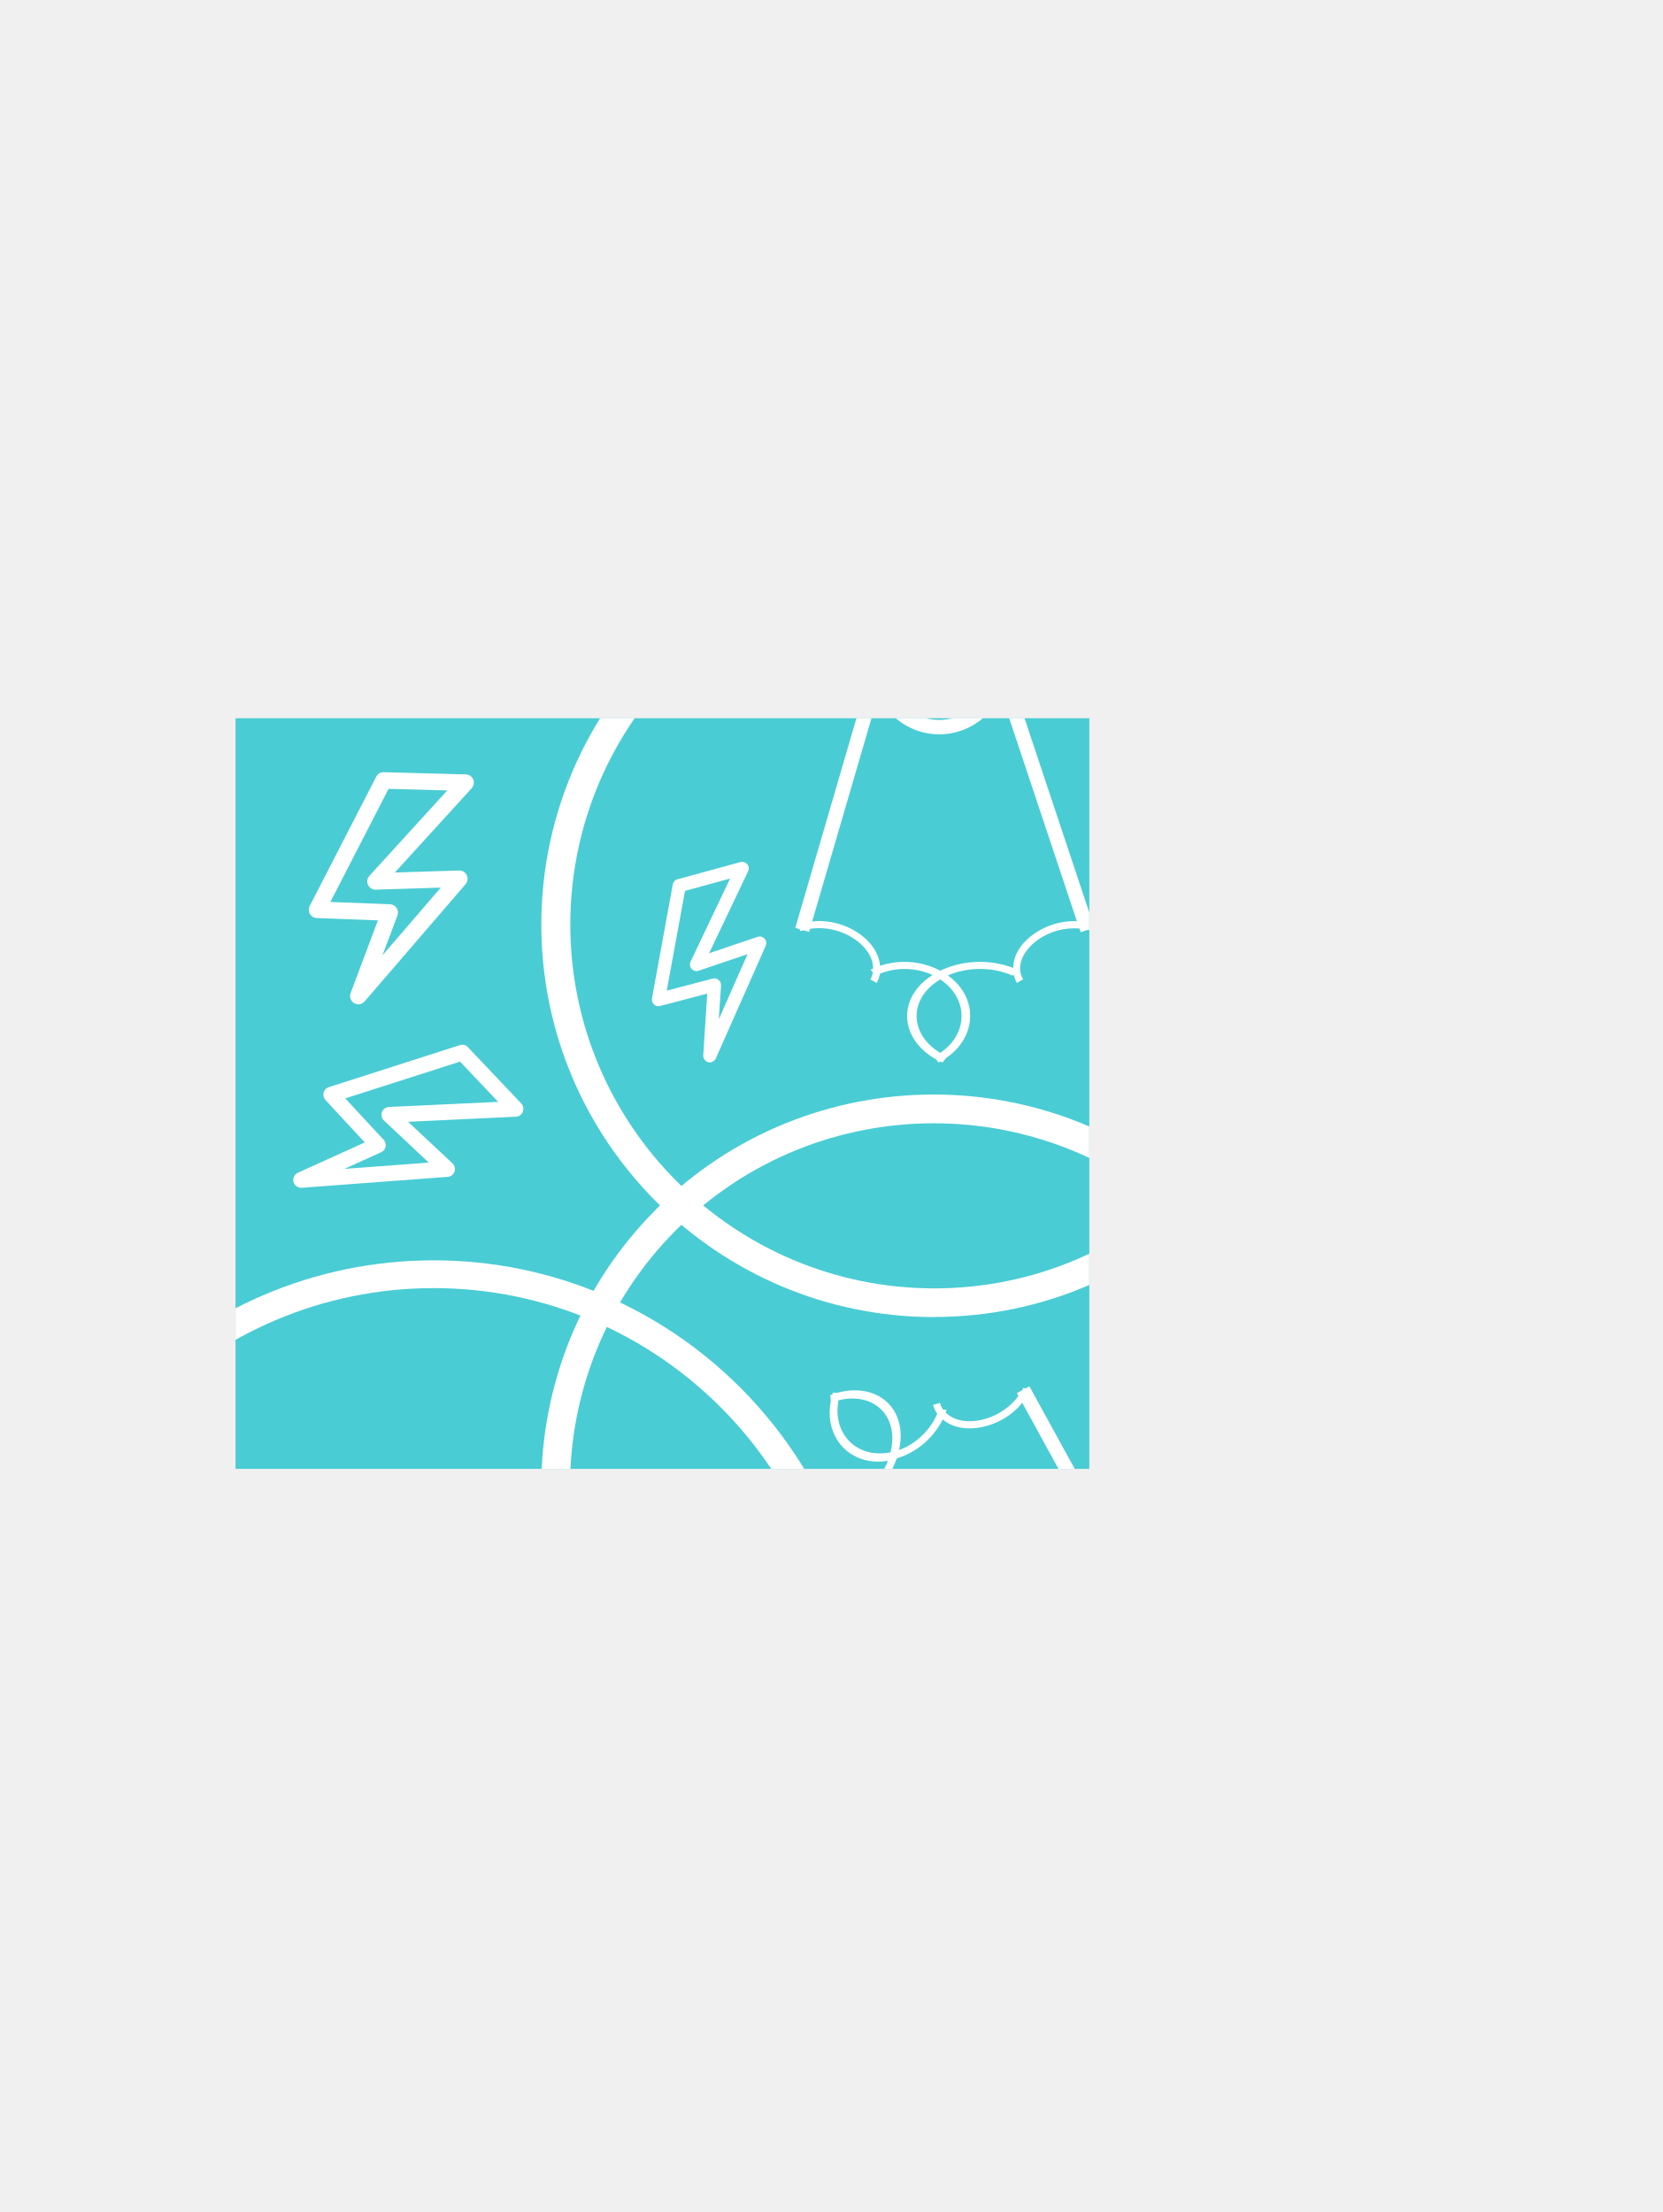
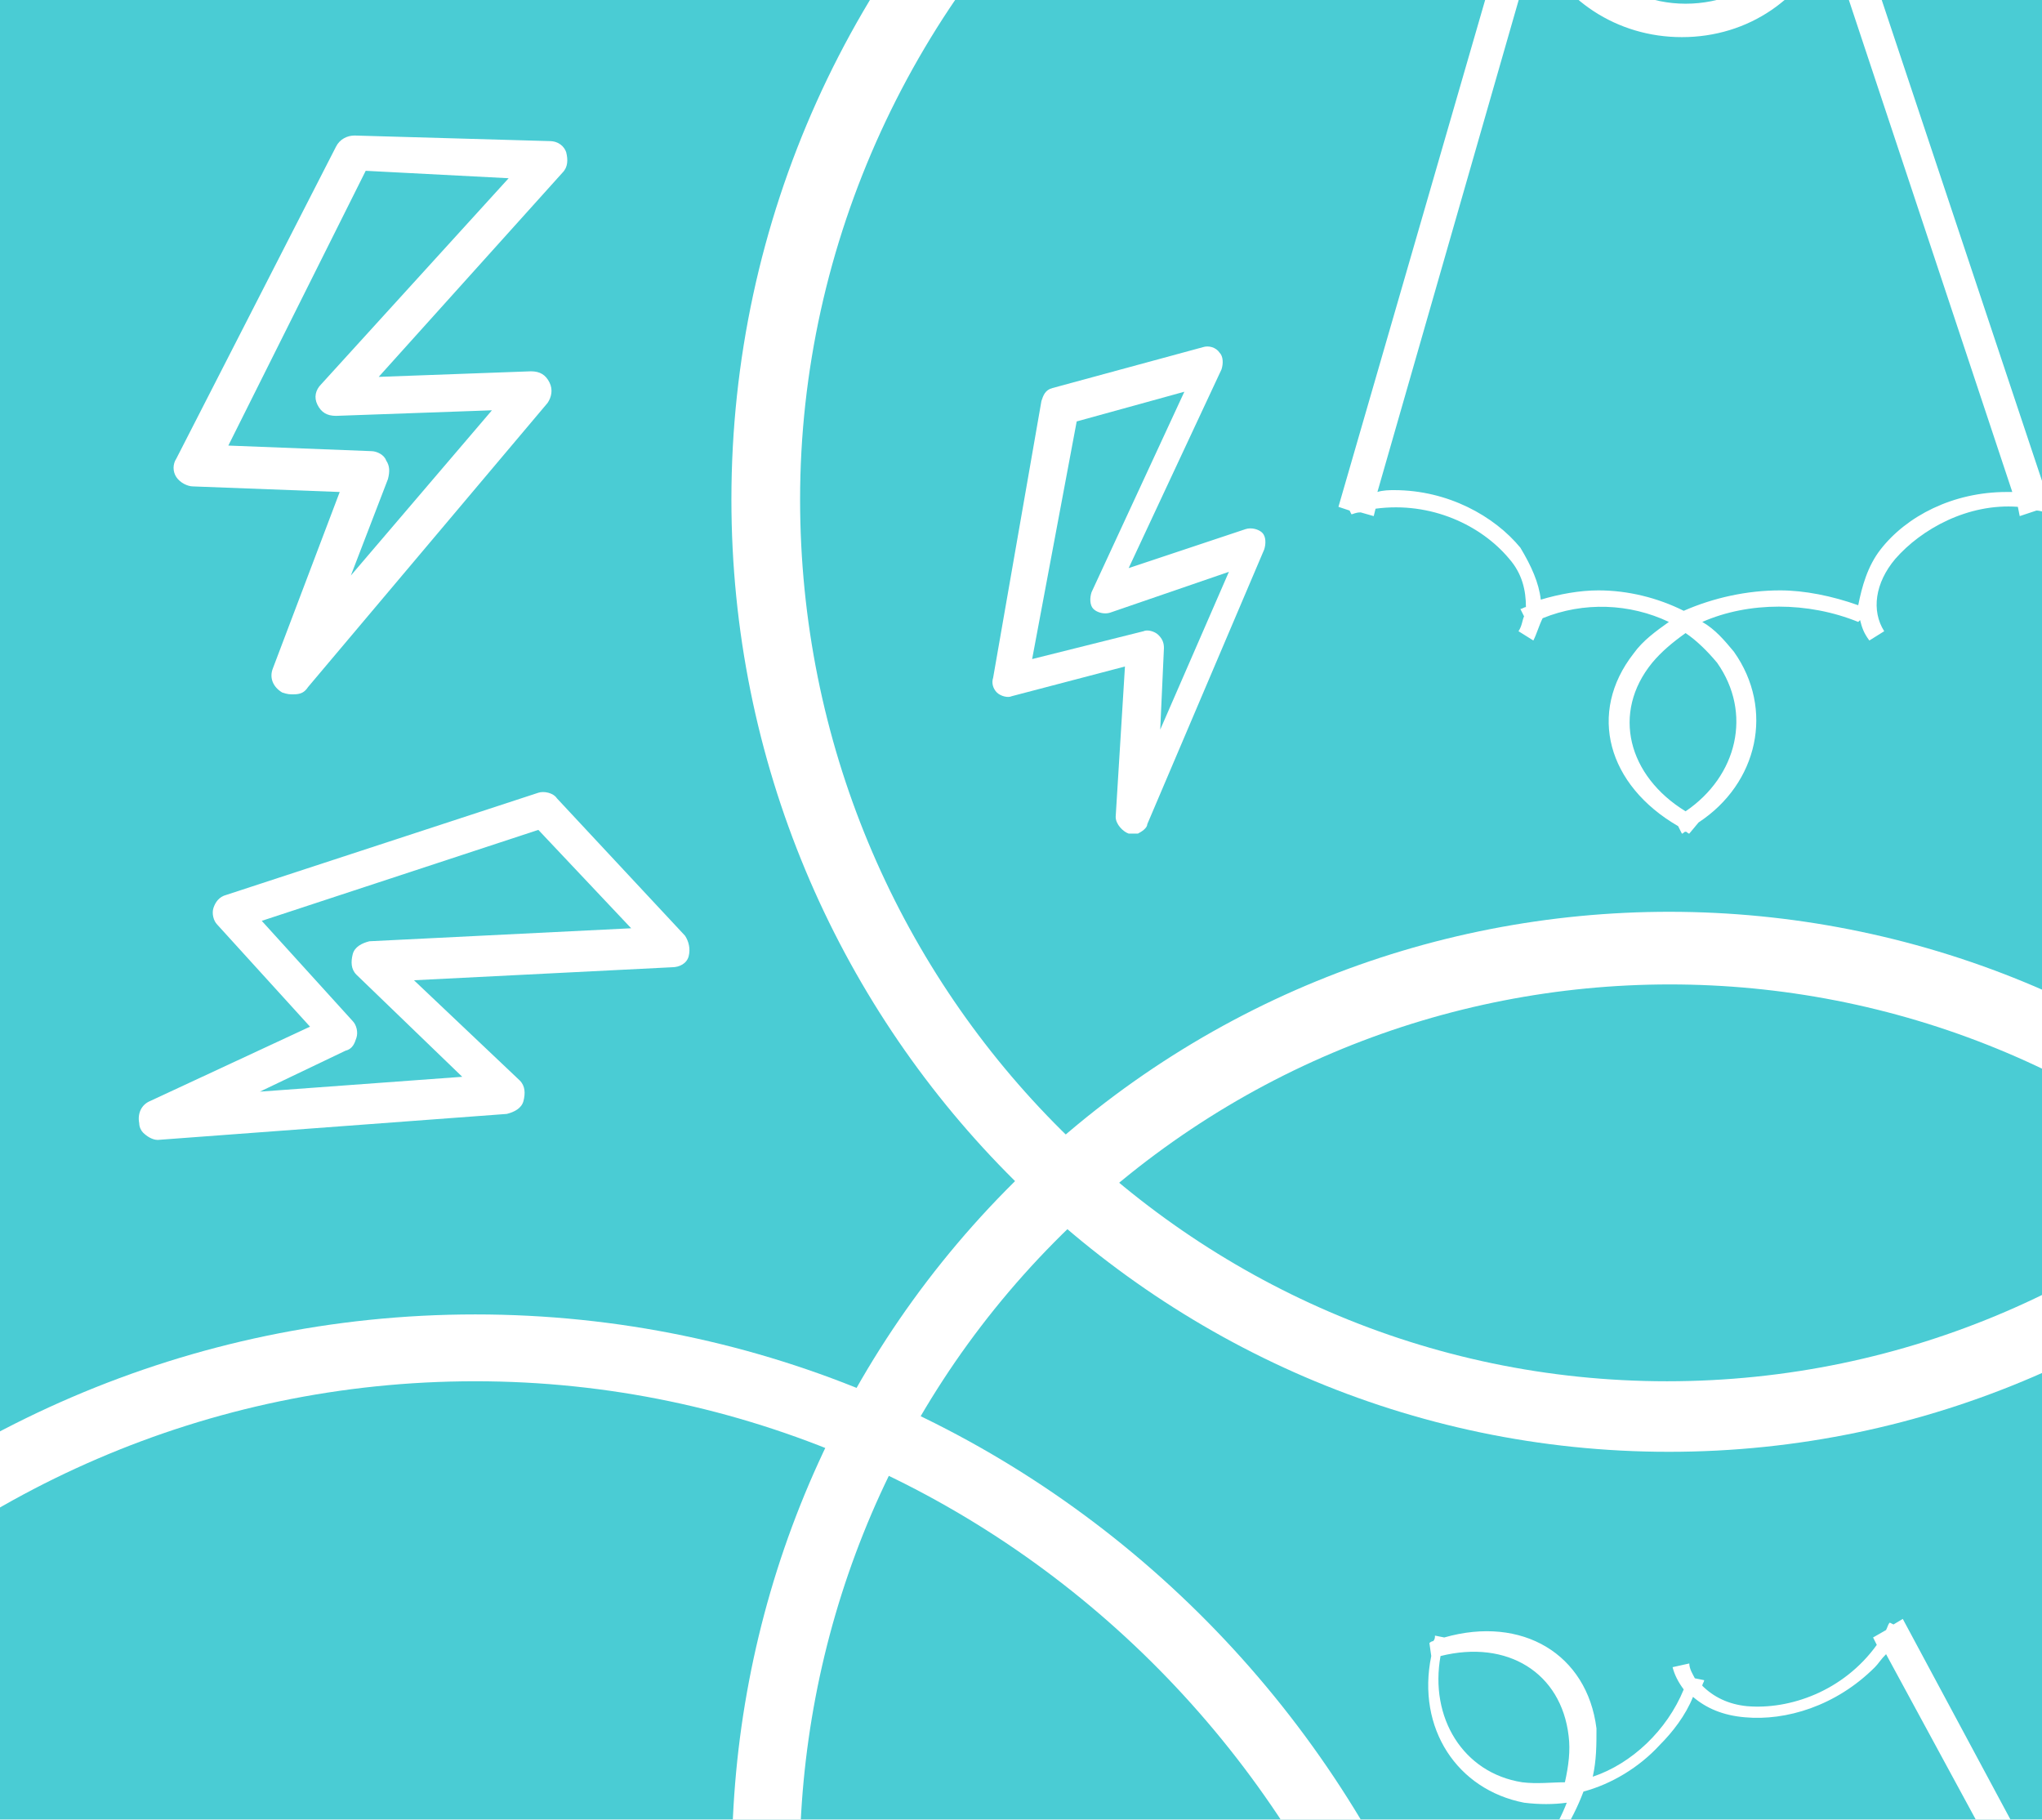
- <svg xmlns="http://www.w3.org/2000/svg" id="uuid-d3c0d783-4996-4dd1-a49d-772451fd6e91" width="179.59" height="238.99" viewBox="0 0 179.59 238.99">
-   <defs>
-     <style>.uuid-d977a2d6-d1f8-49fb-853c-9ac0be07190d{fill:#fff;}.uuid-9ca185f4-0eb4-46d9-ba3f-630c22bb849f{fill:#4accd4;}.uuid-5b09280c-1cbb-4bd4-9d68-dc6b5d839e6e{fill:none;}.uuid-69e5756d-abec-47cb-8e54-881c33f0bdab{clip-path:url(#uuid-6ffd69f8-2647-40e6-afaf-67835729f040);}</style>
-     <clipPath id="uuid-6ffd69f8-2647-40e6-afaf-67835729f040">
-       <rect class="uuid-5b09280c-1cbb-4bd4-9d68-dc6b5d839e6e" x="25.44" y="77.6" width="92.22" height="81.1" />
-     </clipPath>
-   </defs>
+ <svg xmlns="http://www.w3.org/2000/svg" xmlns:xlink="http://www.w3.org/1999/xlink" version="1.1" id="uuid-d3c0d783-4996-4dd1-a49d-772451fd6e91" x="0px" y="0px" viewBox="0 0 110 98" style="enable-background:new 0 0 110 98;" xml:space="preserve">
+   <style type="text/css">
+ 	.st0{fill:#4ACCD4;}
+ 	.st1{clip-path:url(#SVGID_00000012451091651655685760000006704975067658549891_);}
+ 	.st2{fill:#FFFFFF;}
+ </style>
  <g id="uuid-999a0431-3454-4d66-99a6-9c72e65249fa">
-     <rect class="uuid-9ca185f4-0eb4-46d9-ba3f-630c22bb849f" x="25.44" y="77.6" width="92.22" height="81.1" />
-     <g class="uuid-69e5756d-abec-47cb-8e54-881c33f0bdab">
-       <path class="uuid-d977a2d6-d1f8-49fb-853c-9ac0be07190d" d="M38.7,108.5c-.16,0-.31-.04-.45-.12-.37-.22-.53-.68-.38-1.08l2.95-7.86-6.61-.25c-.31-.01-.58-.18-.74-.44-.15-.26-.16-.59-.02-.86l7.19-13.98c.16-.3,.47-.51,.82-.48l8.85,.24c.35,0,.66,.22,.8,.54,.14,.32,.07,.69-.16,.95l-8.3,9.11,6.94-.22c.37,0,.68,.19,.83,.51,.15,.32,.1,.7-.13,.97l-10.91,12.67c-.17,.2-.42,.31-.68,.31Zm-3.02-11.05l6.45,.25c.29,.01,.55,.16,.71,.4,.16,.24,.19,.54,.09,.81l-1.62,4.31,6.3-7.32-7.02,.22c-.37,.02-.69-.19-.84-.52-.15-.33-.09-.71,.15-.97l8.41-9.23-6.34-.17-6.29,12.23Z" />
-       <path class="uuid-d977a2d6-d1f8-49fb-853c-9ac0be07190d" d="M76.88,114.75c-.12,.04-.25,.04-.38,.01-.33-.08-.56-.39-.54-.74l.43-6.67-5.09,1.34c-.24,.06-.49,0-.66-.17-.18-.16-.26-.41-.22-.65l2.25-12.31c.05-.27,.24-.5,.51-.56l6.8-1.86c.27-.07,.55,.02,.73,.23,.18,.21,.22,.51,.1,.76l-4.22,8.86,5.24-1.77c.28-.09,.56-.01,.75,.19,.19,.21,.24,.51,.13,.77l-5.39,12.17c-.09,.2-.25,.33-.44,.39Zm-4.86-7.72l4.97-1.3c.22-.06,.46,0,.63,.14,.18,.15,.27,.37,.26,.59l-.24,3.66,3.11-7.03-5.29,1.79c-.28,.1-.57,.01-.76-.2-.19-.21-.23-.52-.11-.78l4.27-8.98-4.87,1.33-1.97,10.77Z" />
-       <path class="uuid-d977a2d6-d1f8-49fb-853c-9ac0be07190d" d="M31.92,128.08c-.1-.1-.18-.24-.22-.39-.1-.4,.1-.81,.47-.98l7.23-3.28-4.25-4.59c-.2-.21-.27-.51-.2-.79,.07-.28,.28-.5,.56-.59l14.16-4.54c.31-.1,.66-.03,.87,.22l5.76,6.08c.23,.24,.29,.59,.17,.9-.12,.31-.41,.51-.74,.53l-11.65,.55,4.79,4.49c.25,.25,.33,.58,.22,.9-.11,.32-.4,.54-.73,.56l-15.77,1.18c-.25,.02-.49-.08-.66-.25Zm5.37-9.41l4.15,4.48c.18,.2,.26,.47,.21,.74-.05,.27-.23,.49-.48,.6l-3.97,1.8,9.11-.68-4.84-4.55c-.26-.23-.33-.59-.21-.91,.12-.32,.41-.53,.75-.55l11.8-.55-4.12-4.35-12.39,3.97Z" />
-       <path class="uuid-d977a2d6-d1f8-49fb-853c-9ac0be07190d" d="M100.89,142.29c23.39,0,42.41-19.03,42.41-42.42,0-12.4-5.43-24.14-14.89-32.22-2.57-2.2-5.23-6.56-5.23-10.06v-9.19h4.06V26.99c0-8.05-3.47-15.26-8.94-20.21C115.81,2.85,109.19,.13,101.16,.01c-.09,0-.18-.01-.27-.01-.03,0-.06,0-.09,0-.06,0-.12,0-.18,0-8.96,0-16.25,3.23-18.21,7.79-2.28,2.3-4.14,5.04-5.49,8.06l-.69-.08-.17,1.54,.25,.03c-1.13,3-1.77,6.24-1.77,9.65v21.42h4.06v9.19c0,3.5-2.66,7.86-5.24,10.06-9.46,8.08-14.89,19.82-14.89,32.22,0,23.39,19.03,42.42,42.42,42.42Zm-.36-139.57c6.19,0,11.21,1.51,11.46,3.4h-22.92c.25-1.89,5.28-3.4,11.46-3.4Zm-17.29,8.76h35.29c2.27,2.72,3.94,5.96,4.84,9.53l-43.21-4.79c.84-1.71,1.88-3.3,3.08-4.74Zm-3.77,6.22l44.26,4.91c.26,1.43,.41,2.89,.41,4.39v3.38l-46.42-5.15c.19-2.65,.78-5.19,1.75-7.53Zm-1.83,9.3c0-.07,0-.15,0-.22l46.36,5.14,.14-1.26v9l-46.51-5.16v-7.5Zm0,18.32v-9.26l46.37,5.14,.14-1.26v5.38h-46.51Zm31.8,59.26c-1.14-.44-2.37-.66-3.58-.66-1.53,0-3.02,.34-4.3,.96-1.16-.62-2.5-.96-3.88-.96-.88,0-1.77,.14-2.62,.43-.07-.76-.37-1.54-.95-2.27-1.15-1.44-3.29-2.57-5.66-2.57-.24,0-.49,.03-.73,.06l7.14-24.47c1.16,2.5,3.67,4.24,6.6,4.24s5.54-1.8,6.67-4.37l8.19,24.57c-.09,0-.18-.02-.27-.02-2.37,0-4.5,1.14-5.66,2.57-.64,.8-.94,1.66-.95,2.5Zm-6.46,2.57c1.61,2.21,.95,5.03-1.42,6.61-2.63-1.57-3.37-4.4-1.58-6.61,.43-.53,.97-.97,1.58-1.33,.55,.36,1.04,.81,1.42,1.33Zm-7.27-35.11v-23.63h11.48v23.63c0,3.17-2.58,5.74-5.74,5.74s-5.74-2.57-5.74-5.74Zm-20.33-2.03c3.14-2.68,6.32-7.81,6.32-12.41v-9.19h12.46v23.52l-8.26,28.32,.47,.14,.07,.2c.11-.04,.23-.05,.35-.08l.6,.18,.1-.34c2.49-.37,4.84,.74,6.02,2.21,.56,.69,.8,1.41,.79,2.09-.09,.04-.18,.07-.26,.11l.24,.33c-.05,.25-.14,.49-.27,.72l.67,.39c.19-.32,.31-.66,.37-1.01,1.85-.73,3.97-.64,5.68,.15-.62,.39-1.18,.86-1.62,1.41-2.11,2.6-1.18,5.94,2.02,7.72l.24,.33c.07-.03,.13-.07,.2-.11,.08,.04,.14,.08,.22,.11l.38-.47c2.7-1.81,3.46-5.05,1.61-7.58-.38-.53-.86-.98-1.4-1.36,2.1-.92,4.79-.97,7.02,.03l.1-.12c.07,.31,.17,.62,.34,.9l.67-.39c-.57-.97-.39-2.15,.5-3.25,1.11-1.39,3.26-2.43,5.59-2.24l.13,.4,.77-.26c.19,.04,.39,.07,.58,.14l.12-.37h0s.12-.37,.12-.37c-.09-.03-.17-.04-.26-.06l-9.29-27.88v-23.5h11.35v9.19c0,4.61,3.18,9.73,6.32,12.41,8.78,7.49,13.8,18.37,13.8,29.86,0,21.68-17.64,39.32-39.32,39.32s-39.32-17.64-39.32-39.32c0-11.49,5.03-22.38,13.8-29.86Z" />
+     <rect class="st0" width="110" height="98" />
+     <g>
      <g>
-         <path class="uuid-d977a2d6-d1f8-49fb-853c-9ac0be07190d" d="M70.87,130.66c-16.54,16.54-16.54,43.45,0,59.98,8.77,8.77,20.91,13.23,33.31,12.25,3.37-.27,8.34,.94,10.81,3.41l6.5,6.5-2.87,2.87,15.14,15.14c5.69,5.69,13.25,8.33,20.61,7.97,4.54,1.02,11.13-1.73,16.9-7.33,.06-.06,.14-.12,.2-.18,.02-.02,.04-.05,.06-.07,.04-.04,.09-.08,.13-.12,6.34-6.34,9.2-13.77,7.37-18.39-.01-3.24-.63-6.49-1.82-9.58l.54-.43-.97-1.21-.2,.16c-1.32-2.92-3.16-5.67-5.57-8.07l-15.14-15.14-2.87,2.87-6.5-6.5c-2.47-2.47-3.68-7.44-3.41-10.82,.98-12.4-3.49-24.54-12.25-33.31-16.54-16.54-43.45-16.54-59.99,0Zm98.95,98.44c-4.37,4.37-9,6.86-10.51,5.7l16.21-16.21c1.16,1.51-1.33,6.14-5.7,10.51Zm6.03-18.42l-24.96,24.96c-3.53-.32-7-1.43-10.16-3.32l33.94-27.17c.61,1.81,1.01,3.66,1.18,5.53Zm-1.73-7.07l-34.77,27.83c-1.19-.82-2.33-1.75-3.4-2.81l-2.39-2.39,36.46-29.18c1.74,2.01,3.12,4.22,4.09,6.56Zm-5.28-7.87c.05,.05,.1,.11,.15,.16l-36.41,29.15,.79,.99-6.36-6.36,36.53-29.24,5.3,5.3Zm-12.96-12.96l6.55,6.55-36.42,29.15,.79,.99-3.81-3.81,32.89-32.89Zm-64.39-19.42c1.12-.5,2.14-1.21,3-2.07,1.08-1.08,1.9-2.38,2.37-3.72,1.26-.38,2.45-1.09,3.42-2.06,.62-.62,1.15-1.35,1.55-2.15,.59,.49,1.35,.83,2.28,.93,1.83,.2,4.15-.51,5.82-2.18,.17-.17,.32-.37,.48-.56l12.26,22.35c-2.58-.95-5.59-.4-7.66,1.67-2.11,2.11-2.64,5.19-1.63,7.81l-23.16-11.58c.07-.06,.14-.11,.2-.18,1.67-1.67,2.38-3.99,2.18-5.82-.11-1.02-.52-1.84-1.1-2.44Zm2.75-6.39c-2.7-.42-4.23-2.89-3.67-5.68,2.97-.75,5.49,.73,5.79,3.56,.07,.68,0,1.37-.17,2.06-.65,.13-1.3,.16-1.95,.06Zm29.96,19.69l16.71,16.71-8.12,8.12-16.71-16.71c-2.24-2.24-2.24-5.88,0-8.12,2.24-2.24,5.88-2.24,8.12,0Zm15.81-12.94c-.33,4.12,1.05,9.99,4.31,13.25l6.5,6.5-8.81,8.81-16.63-16.63-14.19-25.87-.43,.24-.19-.1c-.05,.11-.13,.2-.19,.3l-.55,.3,.17,.31c-1.5,2.02-3.94,2.9-5.82,2.69-.88-.09-1.56-.43-2.04-.92,.03-.09,.08-.17,.11-.26l-.4-.06c-.14-.21-.25-.44-.32-.7l-.75,.2c.09,.36,.25,.68,.45,.98-.79,1.83-2.35,3.26-4.12,3.91,.16-.72,.22-1.44,.15-2.14-.35-3.33-3.37-5.03-6.89-4.03l-.4-.06c-.02,.07-.04,.15-.06,.22-.08,.03-.16,.05-.23,.08l.06,.61c-.63,3.19,1.12,6.01,4.22,6.5,.64,.1,1.3,.08,1.95-.02-.84,2.13-2.7,4.08-4.98,4.94v.15c-.25-.17-.54-.31-.86-.4l-.2,.75c1.08,.28,1.79,1.25,1.95,2.65,.19,1.77-.59,4.03-2.36,5.54l-.37-.19-.36,.73c-.17,.11-.32,.22-.51,.31l.18,.34h0s.18,.34,.18,.34c.08-.04,.15-.1,.23-.14l26.29,13.14,16.62,16.62-8.03,8.03-6.5-6.5c-3.26-3.26-9.13-4.63-13.25-4.31-11.5,.91-22.75-3.23-30.88-11.36-15.33-15.33-15.33-40.28,0-55.61,15.33-15.33,40.28-15.33,55.61,0,8.13,8.13,12.26,19.38,11.36,30.88Z" />
-         <path class="uuid-d977a2d6-d1f8-49fb-853c-9ac0be07190d" d="M46.84,229.85c-25.83,0-46.84-21.01-46.84-46.84s21.01-46.84,46.84-46.84,46.84,21.01,46.84,46.84-21.01,46.84-46.84,46.84Zm0-90.68c-24.17,0-43.84,19.67-43.84,43.84s19.67,43.84,43.84,43.84,43.84-19.67,43.84-43.84-19.67-43.84-43.84-43.84Z" />
+         <defs>
+           <rect id="SVGID_1_" width="110" height="98" />
+         </defs>
+         <clipPath id="SVGID_00000070823748925324648860000005641882706772299685_">
+           <use xlink:href="#SVGID_1_" style="overflow:visible;" />
+         </clipPath>
+         <g style="clip-path:url(#SVGID_00000070823748925324648860000005641882706772299685_);">
+           <path class="st2" d="M15.8,37.4c-0.2,0-0.3,0-0.6-0.1c-0.5-0.3-0.7-0.8-0.5-1.3l3.6-9.5l-7.9-0.3c-0.3,0-0.7-0.2-0.9-0.5      c-0.2-0.3-0.2-0.7,0-1l8.6-16.8c0.2-0.4,0.6-0.6,1-0.6l10.5,0.3c0.5,0,0.8,0.3,0.9,0.6c0.1,0.4,0.1,0.8-0.2,1.1l-9.9,11l8.2-0.3      c0.5,0,0.8,0.2,1,0.6c0.2,0.4,0.1,0.8-0.1,1.1L16.6,37C16.4,37.3,16.2,37.4,15.8,37.4L15.8,37.4z M12.3,24l7.7,0.3      c0.3,0,0.7,0.2,0.8,0.5c0.2,0.3,0.2,0.6,0.1,1L18.9,31l7.6-8.9l-8.4,0.3c-0.5,0-0.8-0.2-1-0.6c-0.2-0.4-0.1-0.8,0.2-1.1      L27.4,9.6l-7.7-0.4L12.3,24L12.3,24z" />
+           <path class="st2" d="M61.3,44.9c-0.1,0-0.3,0-0.5,0c-0.3-0.1-0.7-0.5-0.7-0.9l0.5-8.1l-6.1,1.6c-0.2,0.1-0.6,0-0.8-0.2      c-0.2-0.2-0.3-0.5-0.2-0.8l2.6-14.9c0.1-0.3,0.2-0.6,0.6-0.7l8.1-2.2c0.3-0.1,0.7,0,0.9,0.3c0.2,0.2,0.2,0.6,0.1,0.9l-5,10.7      l6.3-2.1c0.3-0.1,0.7,0,0.9,0.2c0.2,0.2,0.2,0.6,0.1,0.9l-6.3,14.8C61.8,44.6,61.5,44.8,61.3,44.9L61.3,44.9z M55.6,35.5l6-1.5      c0.2-0.1,0.6,0,0.8,0.2c0.2,0.2,0.3,0.4,0.3,0.7l-0.2,4.4l3.7-8.5L59.8,33c-0.3,0.1-0.7,0-0.9-0.2s-0.2-0.6-0.1-0.9l5-10.8      L58,22.7L55.6,35.5L55.6,35.5z" />
+           <path class="st2" d="M7.7,61c-0.1-0.1-0.2-0.3-0.2-0.5c-0.1-0.5,0.1-1,0.6-1.2l8.6-4l-5-5.5c-0.2-0.2-0.3-0.6-0.2-0.9      c0.1-0.3,0.3-0.6,0.7-0.7l16.8-5.5c0.3-0.1,0.8,0,1,0.3l6.9,7.4c0.2,0.3,0.3,0.7,0.2,1.1c-0.1,0.4-0.5,0.6-0.9,0.6l-13.9,0.7      l5.7,5.4c0.3,0.3,0.3,0.7,0.2,1.1c-0.1,0.4-0.5,0.6-0.9,0.7L8.5,61.4C8.2,61.4,7.9,61.2,7.7,61L7.7,61z M14.1,49.6L19,55      c0.2,0.2,0.3,0.6,0.2,0.9c-0.1,0.3-0.2,0.6-0.6,0.7L14,58.8L24.9,58l-5.7-5.5c-0.3-0.3-0.3-0.7-0.2-1.1c0.1-0.4,0.5-0.6,0.9-0.7      l14.1-0.7L29,44.7L14.1,49.6L14.1,49.6z" />
+           <path class="st2" d="M89.9,78.2c27.8,0,50.5-23,50.5-51.2c0-15-6.5-29.2-17.8-38.9c-3.1-2.7-6.2-8-6.2-12.1v-11.1h4.8V-61      c0-9.7-4.1-18.5-10.7-24.4c-3-4.8-10.9-8.1-20.4-8.2c-0.1,0-0.2,0-0.3,0h-0.1c-0.1,0-0.1,0-0.2,0c-10.7,0-19.4,3.9-21.8,9.4      c-2.8,2.8-4.9,6.1-6.5,9.7l-0.8-0.1l-0.2,1.8h0.3c-1.4,3.7-2.1,7.6-2.1,11.6v25.9h4.8v11.1c0,4.2-3.2,9.5-6.3,12.1      C45.8-2.2,39.4,11.9,39.4,26.9C39.4,55.2,62.1,78.2,89.9,78.2L89.9,78.2z M89.6-90.4c7.3,0,13.4,1.8,13.6,4.1H75.9      C76.2-88.6,82.2-90.4,89.6-90.4z M69-79.9H111c2.8,3.3,4.7,7.2,5.7,11.5l-51.6-5.8C66.2-76.3,67.5-78.2,69-79.9z M64.4-72.4      l52.8,5.9c0.3,1.7,0.5,3.5,0.5,5.3v4.1l-55.3-6.2C62.6-66.5,63.2-69.5,64.4-72.4z M62.2-61.1c0-0.1,0-0.2,0-0.3l55.3,6.2      l0.1-1.5v10.9l-55.5-6.2V-61.1L62.2-61.1z M62.2-39v-11.2l55.3,6.2l0.1-1.5v6.5H62.2z M100.1,32.6c-1.4-0.5-2.9-0.8-4.2-0.8      c-1.8,0-3.6,0.4-5.2,1.1c-1.4-0.7-3-1.1-4.6-1.1c-1,0-2.1,0.2-3.1,0.5c-0.1-0.9-0.5-1.8-1.1-2.8c-1.4-1.7-3.9-3.1-6.8-3.1      c-0.2,0-0.6,0-0.9,0.1l8.5-29.6C84.1,0,87.1,2,90.6,2c3.6,0,6.6-2.1,7.9-5.3l9.9,29.8c-0.1,0-0.2,0-0.3,0      c-2.9,0-5.4,1.3-6.8,3.1C100.6,30.5,100.3,31.6,100.1,32.6L100.1,32.6z M92.5,35.7c1.9,2.7,1.1,6.1-1.7,8c-3.1-1.9-4-5.3-1.8-8      c0.5-0.6,1.1-1.1,1.8-1.6C91.4,34.5,92,35.1,92.5,35.7z M83.9-6.7v-28.6h13.8v28.6c0,3.9-3.1,6.9-6.9,6.9      C87,0.2,83.9-2.9,83.9-6.7z M59.6-9.2c3.8-3.3,7.6-9.4,7.6-15v-11.1H82v28.4l-9.9,34.2l0.6,0.2l0.1,0.2c0.1,0,0.2-0.1,0.5-0.1      l0.7,0.2l0.1-0.4c3-0.4,5.7,0.9,7.2,2.7c0.7,0.8,0.9,1.7,0.9,2.6c-0.1,0-0.2,0.1-0.3,0.1l0.2,0.4C82,33.4,82,33.7,81.8,34      l0.8,0.5c0.2-0.4,0.3-0.8,0.5-1.2c2.2-0.9,4.7-0.8,6.8,0.2c-0.7,0.5-1.4,1-1.9,1.7c-2.5,3.2-1.4,7.1,2.4,9.3l0.2,0.4      c0.1,0,0.1-0.1,0.2-0.1c0.1,0,0.1,0.1,0.2,0.1l0.5-0.6c3.2-2.1,4.1-6.1,1.9-9.2c-0.5-0.6-1-1.2-1.7-1.6c2.5-1.1,5.7-1.1,8.4,0      l0.1-0.1c0.1,0.4,0.2,0.7,0.5,1.1l0.8-0.5c-0.7-1.1-0.5-2.6,0.6-3.9c1.4-1.6,3.9-3,6.6-2.8l0.1,0.5l0.9-0.3      c0.2,0,0.5,0.1,0.7,0.2l0.1-0.4l0,0l0.1-0.4c-0.1,0-0.2,0-0.3-0.1L99.1-6.8v-28.4h13.5v11.1c0,5.6,3.8,11.7,7.6,15      c10.4,9.1,16.5,22.2,16.5,36c0,26.2-21.1,47.5-46.9,47.5S43.1,53.1,43.1,26.9C43.1,13.1,49.2-0.1,59.6-9.2L59.6-9.2z" />
+           <g>
+             <path class="st2" d="M54.2,64.1c-19.7,20-19.7,52.5,0,72.5c10.4,10.6,25,16,39.8,14.8c4-0.3,10,1.1,12.9,4.1l7.8,7.9l-3.4,3.5       l18.1,18.3c6.8,6.8,15.8,10.1,24.6,9.6c5.4,1.2,13.3-2,20.2-8.9c0.1-0.1,0.1-0.1,0.2-0.2c0,0,0-0.1,0.1-0.1l0.1-0.1       c7.6-7.7,11-16.6,8.8-22.3c0-3.9-0.8-7.9-2.2-11.5l0.7-0.5l-1.1-1.4l-0.2,0.2c-1.6-3.6-3.8-6.8-6.6-9.8l-18.1-18.3l-3.4,3.5       l-8-7.9c-3-3-4.4-9-4-13.1c1.1-15-4.1-29.6-14.7-40.2C106,44.1,73.9,44.1,54.2,64.1L54.2,64.1z M172.2,183       c-5.2,5.3-10.8,8.3-12.5,6.8l19.4-19.6C180.4,172.2,177.4,177.8,172.2,183L172.2,183z M179.4,160.8l-29.8,30.1       c-4.2-0.4-8.4-1.7-12.1-4l40.4-32.9C178.8,156.3,179.2,158.5,179.4,160.8z M177.4,152.3l-41.5,33.6c-1.4-1-2.8-2.1-4-3.4       l-2.9-2.9l43.5-35.2C174.5,146.8,176.2,149.4,177.4,152.3L177.4,152.3z M171.1,142.7c0.1,0.1,0.1,0.1,0.2,0.2l-43.4,35.2       l0.9,1.2l-7.6-7.7l43.5-35.3L171.1,142.7L171.1,142.7z M155.6,127.1l7.8,8L120,170.3l0.9,1.2l-4.6-4.6L155.6,127.1L155.6,127.1       z M78.8,103.6c1.4-0.6,2.5-1.4,3.6-2.6c1.3-1.3,2.3-2.9,2.9-4.5c1.5-0.4,3-1.3,4.1-2.5c0.7-0.7,1.4-1.6,1.8-2.6       c0.7,0.6,1.6,1,2.8,1.1c2.2,0.2,4.9-0.6,7-2.7c0.2-0.2,0.3-0.4,0.6-0.7l14.7,27.1c-3.1-1.1-6.6-0.5-9.2,2       c-2.5,2.6-3.1,6.2-1.9,9.4l-27.6-14c0.1-0.1,0.1-0.1,0.2-0.2c1.9-2,2.9-4.8,2.6-7C80,105.3,79.5,104.3,78.8,103.6L78.8,103.6z        M82,96c-3.2-0.5-5-3.5-4.4-6.8c3.6-0.9,6.5,0.9,6.9,4.3c0.1,0.8,0,1.6-0.2,2.5C83.6,96,82.8,96.1,82,96z M117.8,119.7       l19.9,20.2l-9.7,9.8l-19.9-20.2c-2.6-2.8-2.6-7.1,0-9.8C110.8,117,115.2,117,117.8,119.7z M136.7,104c-0.3,5,1.3,12,5.2,16       l7.8,7.9l-10.5,10.6l-19.9-20l-16.8-31.3l-0.5,0.3l-0.2-0.1c-0.1,0.1-0.1,0.2-0.2,0.4l-0.7,0.4l0.2,0.4c-1.8,2.5-4.7,3.5-7,3.3       c-1-0.1-1.8-0.5-2.4-1.1c0-0.1,0.1-0.2,0.1-0.3l-0.5-0.1c-0.1-0.2-0.3-0.5-0.3-0.8l-0.9,0.2c0.1,0.4,0.3,0.8,0.6,1.2       c-0.9,2.2-2.8,4-4.9,4.7c0.2-0.9,0.2-1.7,0.2-2.6c-0.5-4-4-6.1-8.2-4.9l-0.5-0.1c0,0.1,0,0.2-0.1,0.3c-0.1,0-0.2,0.1-0.2,0.1       l0.1,0.7c-0.8,3.9,1.4,7.2,5,7.9c0.8,0.1,1.6,0.1,2.3,0c-1,2.6-3.2,4.9-6,5.9v0.2c-0.3-0.2-0.7-0.4-1-0.5l-0.2,0.9       c1.3,0.3,2.2,1.5,2.3,3.2c0.2,2.1-0.7,4.9-2.9,6.7l-0.5-0.2l-0.5,0.9c-0.2,0.1-0.3,0.3-0.6,0.4l0.2,0.4l0,0l0.2,0.4       c0.1,0,0.2-0.1,0.2-0.2l31.4,15.9l19.8,20.1l-9.6,9.7l-7.8-7.9c-3.9-4-10.9-5.6-15.8-5.2c-13.8,1.1-27.2-3.9-36.8-13.7       c-18.3-18.5-18.3-48.7,0-67.2s48-18.5,66.3,0C132.8,76.6,137.7,90.2,136.7,104L136.7,104z" />
+             <path class="st2" d="M25.6,184c-30.8,0-55.9-25.4-55.9-56.6s25.1-56.6,55.9-56.6s55.8,25.3,55.8,56.6S56.4,184,25.6,184z        M25.6,74.4c-28.9,0-52.2,23.8-52.2,53s23.5,53,52.2,53s52.2-23.8,52.2-53S54.3,74.4,25.6,74.4z" />
+           </g>
+         </g>
      </g>
    </g>
  </g>
</svg>
